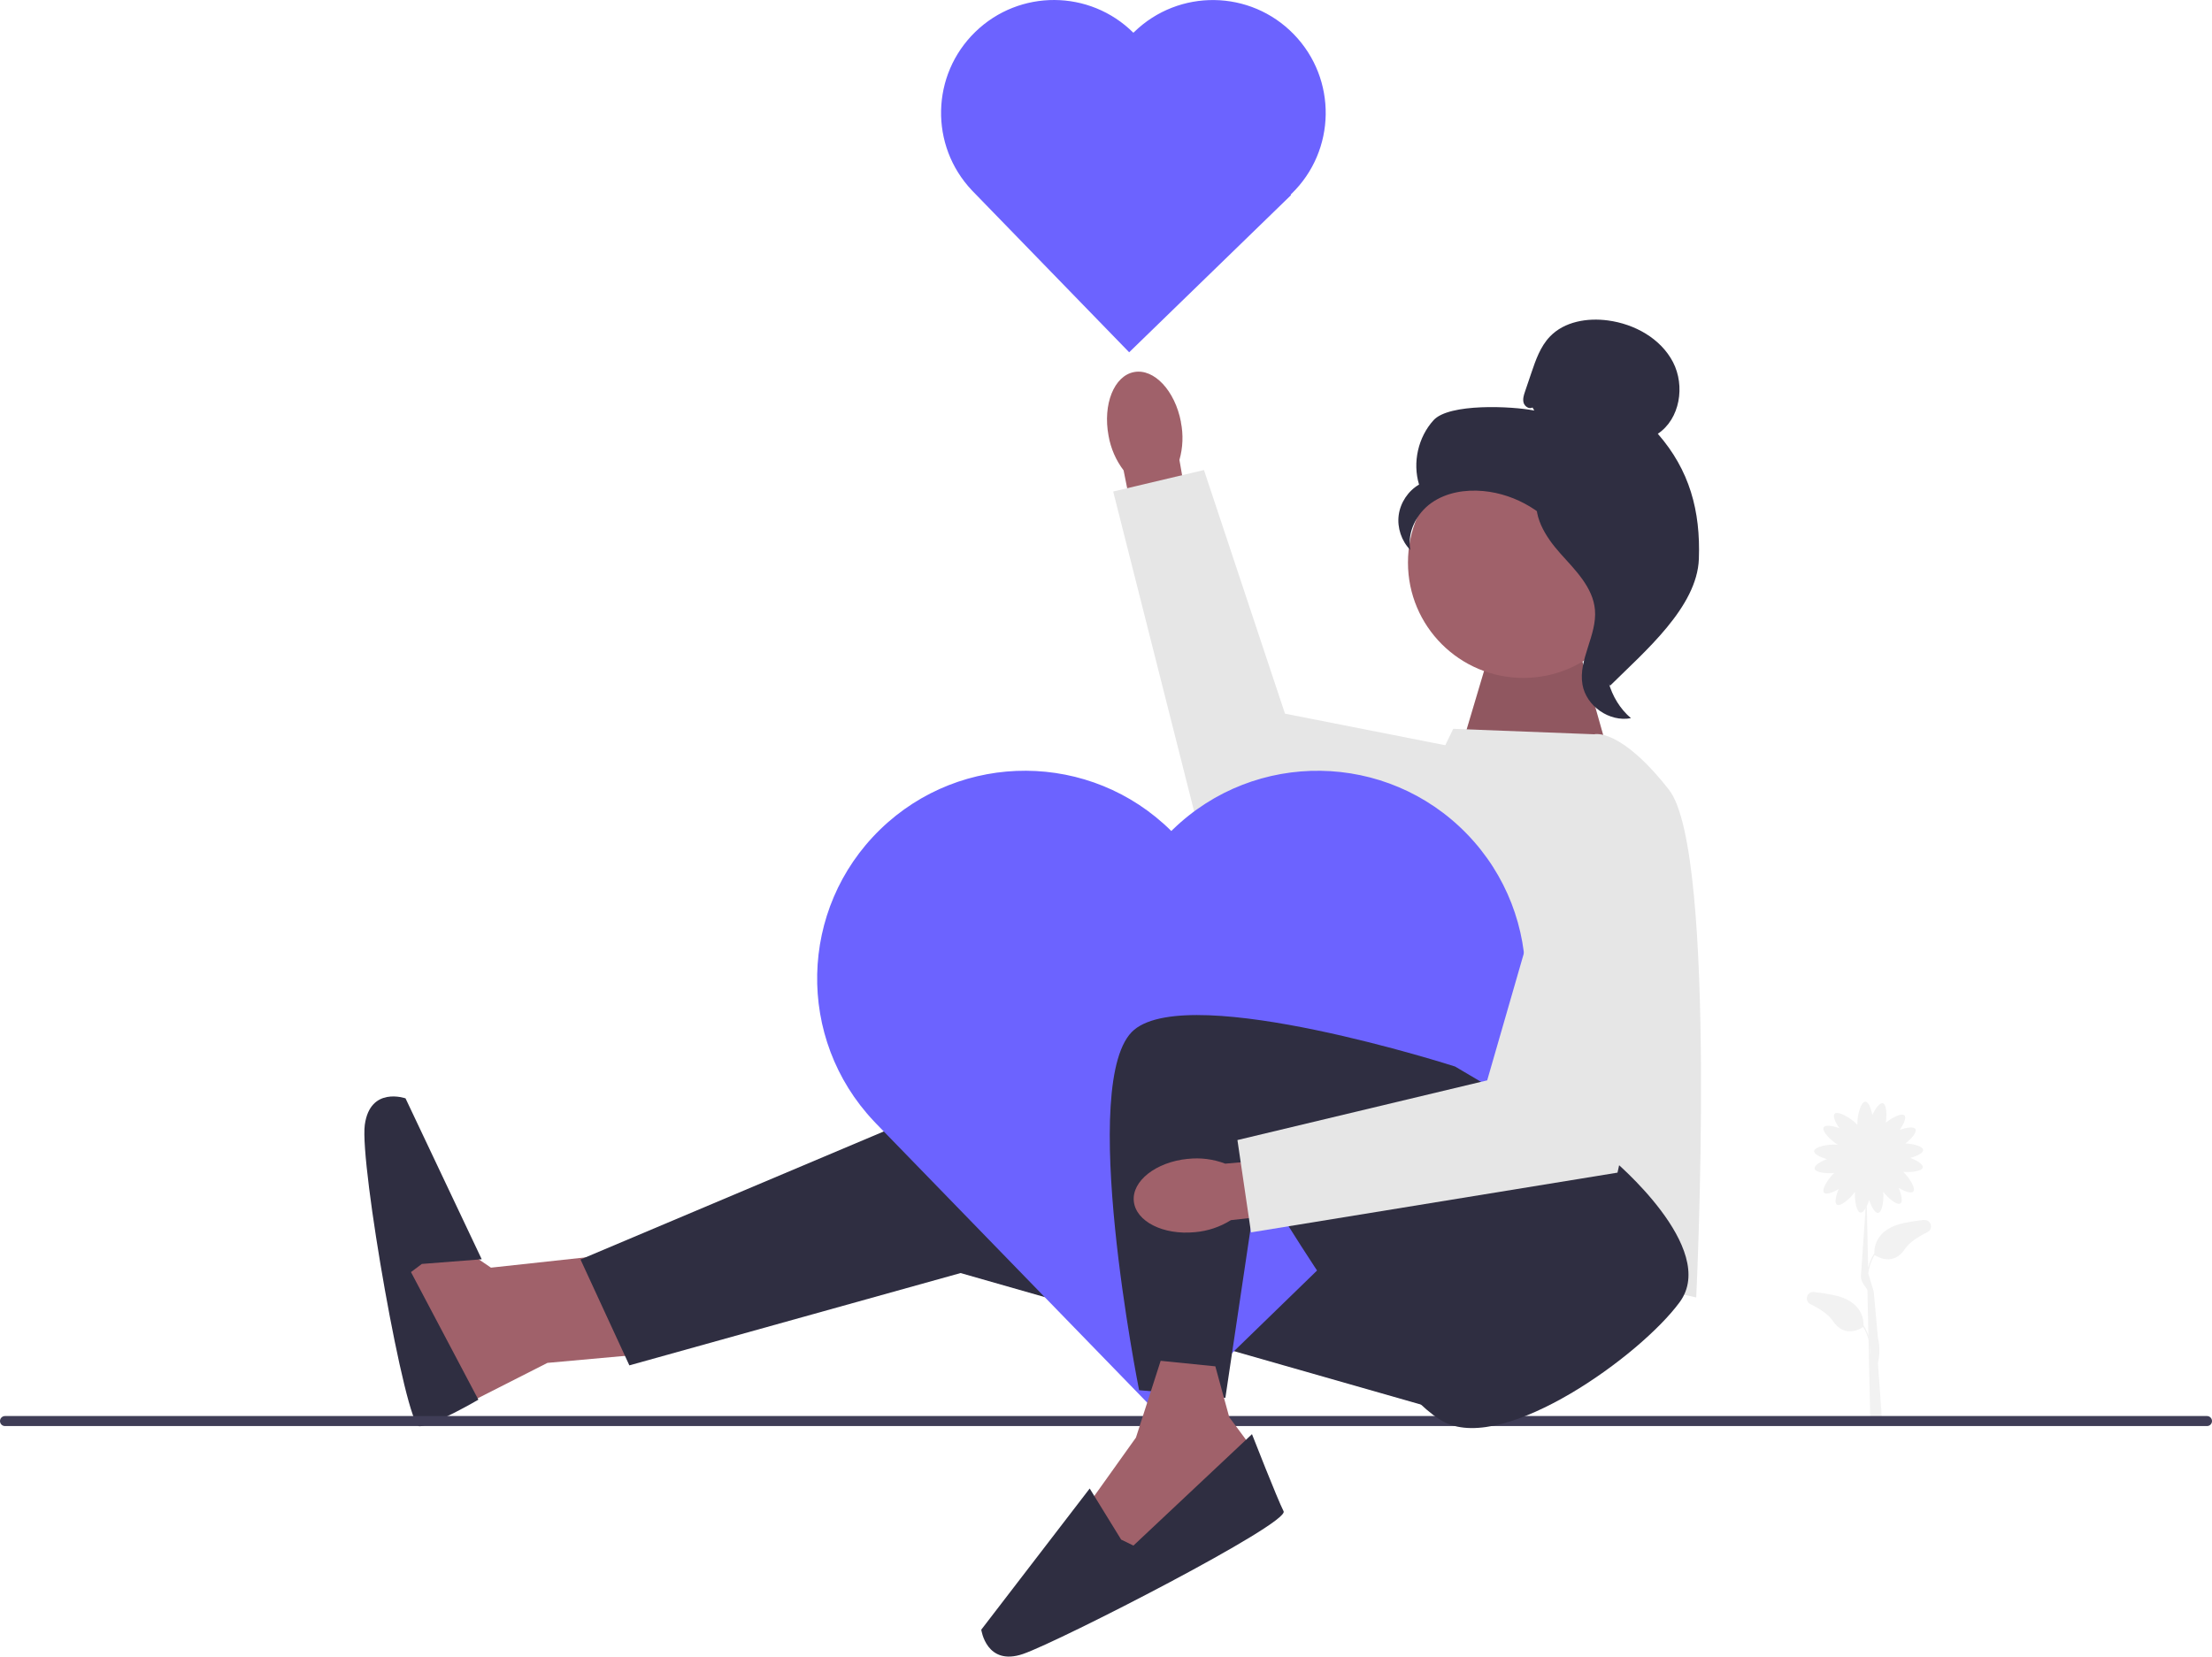
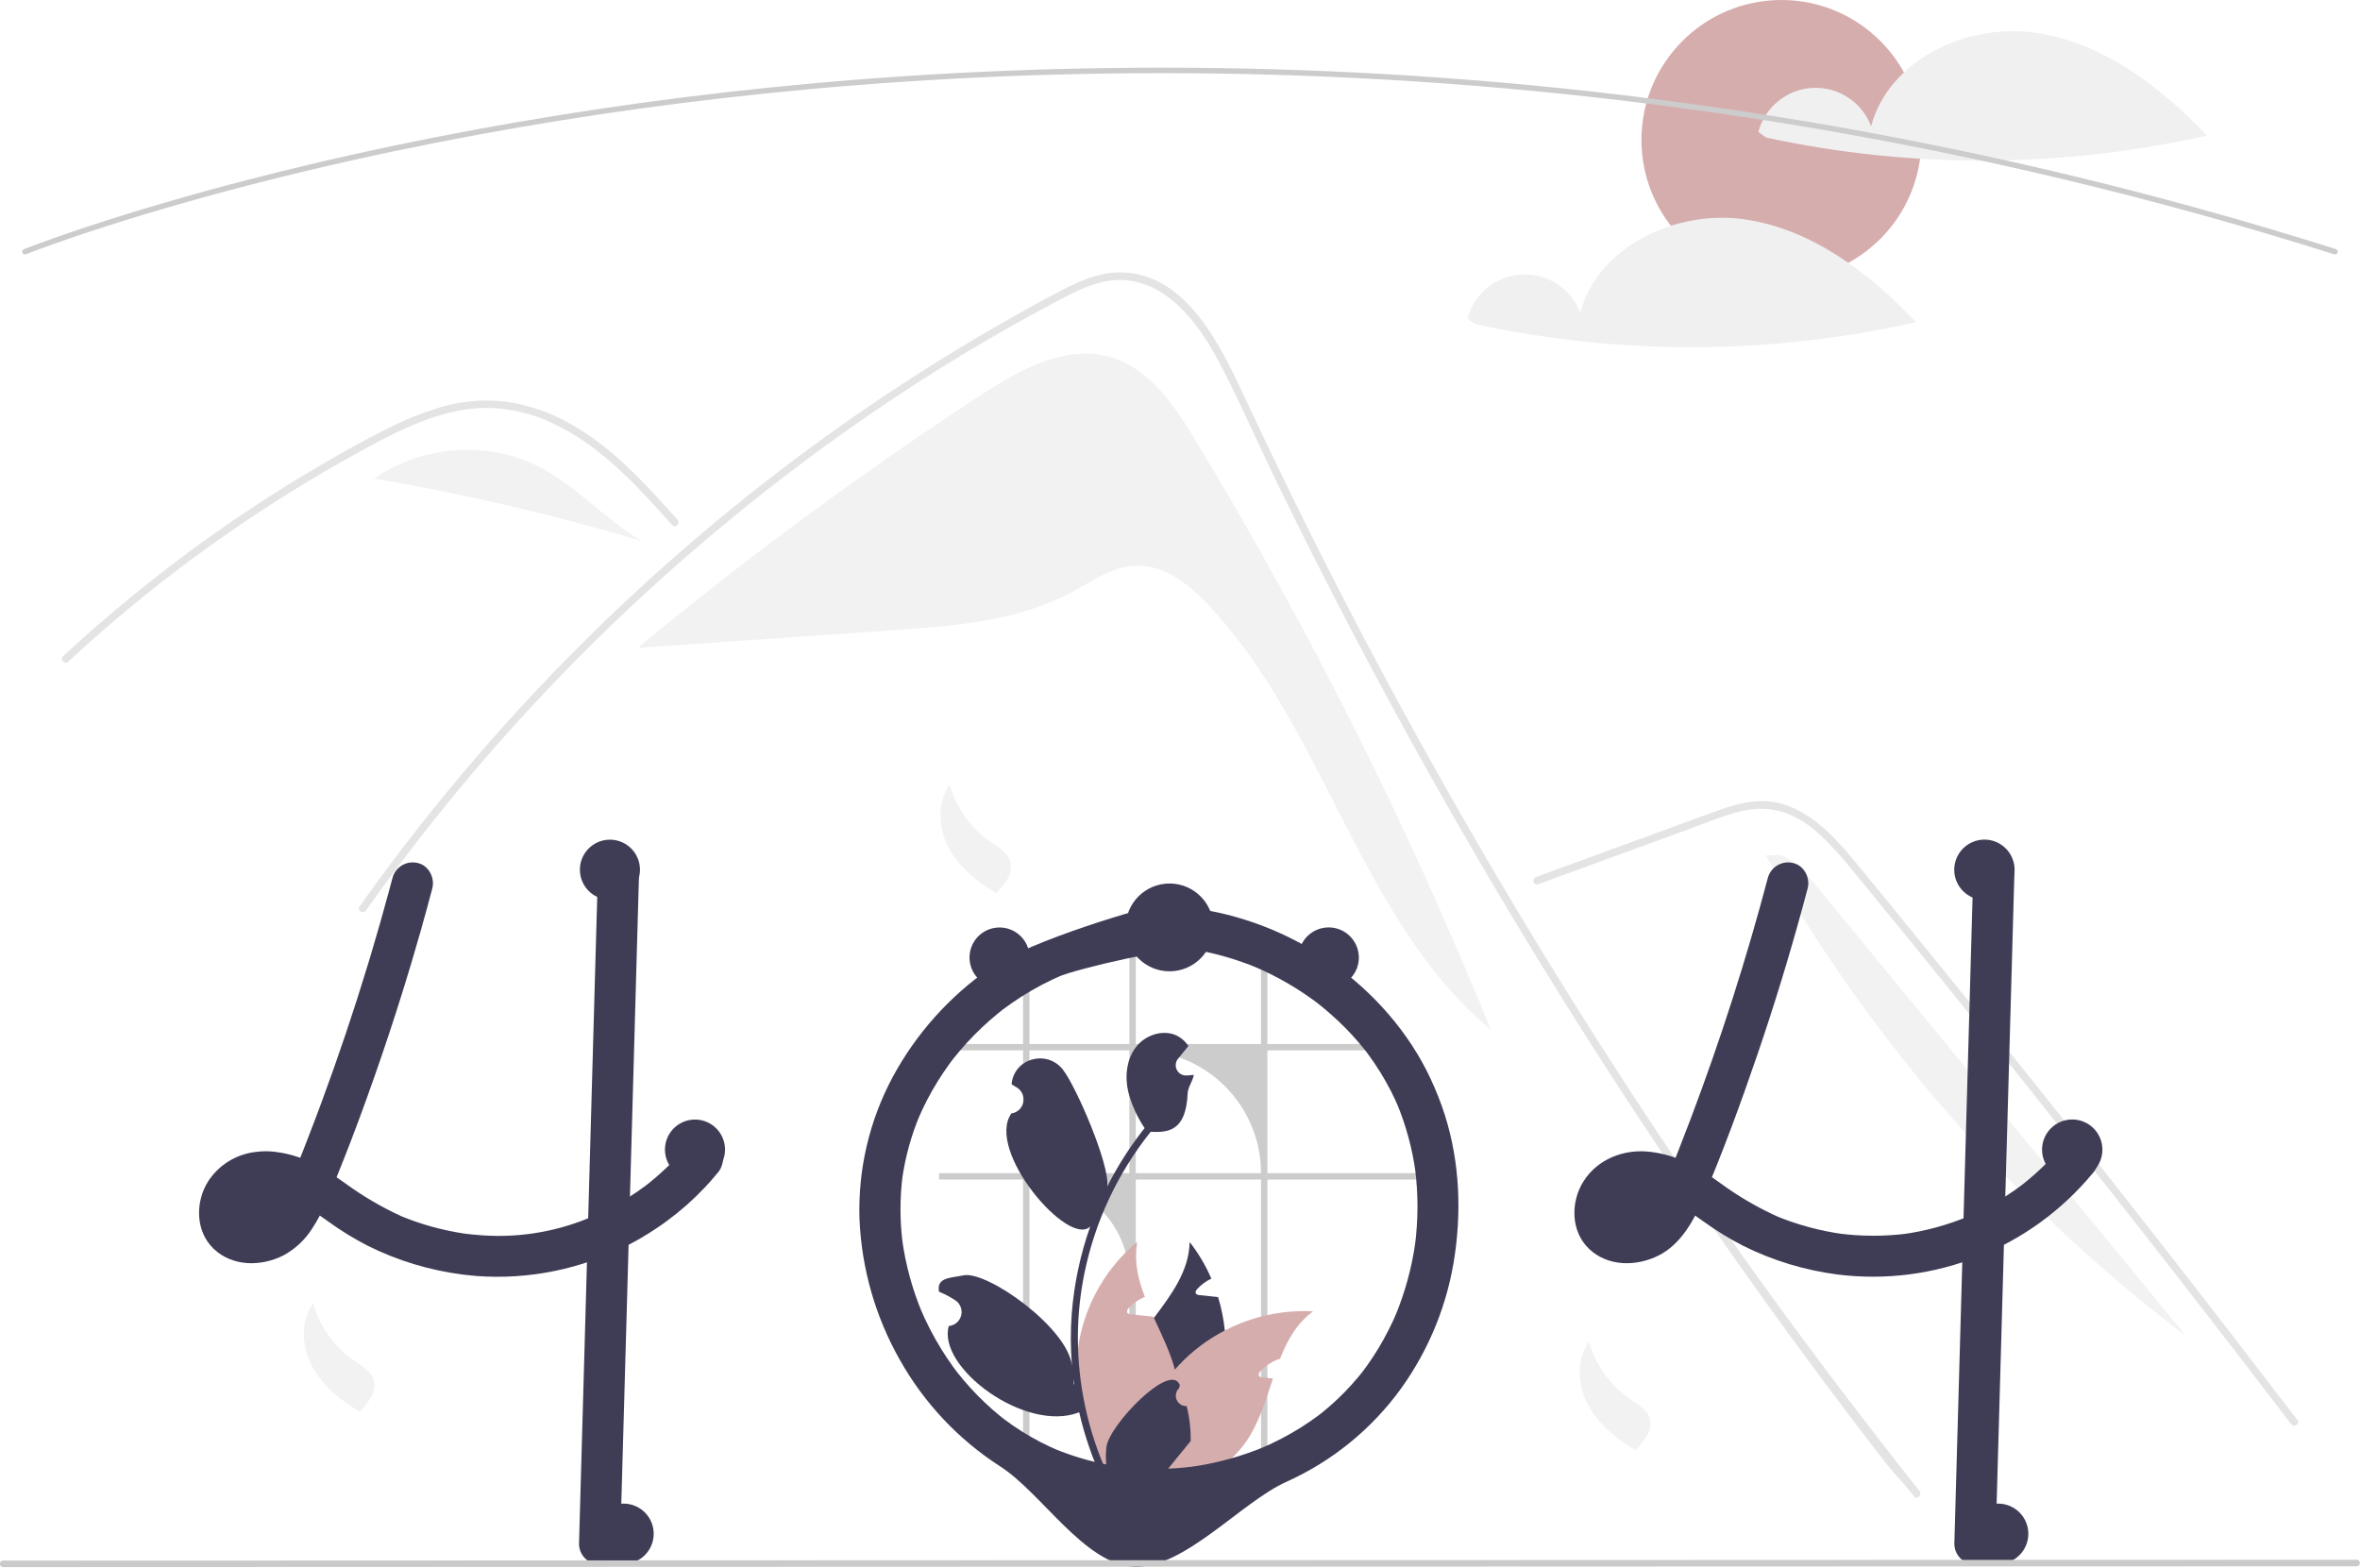
- <svg xmlns="http://www.w3.org/2000/svg" width="524.67" height="392.99" viewBox="0 0 524.67 392.99">
-   <polygon points="146.06 297.5 116.45 300.72 102.28 291.06 94.08 300.72 98.02 321.1 102.52 337.19 129.85 323.31 151.86 321.32 146.06 297.5" fill="#a0616a" />
-   <polygon points="296.09 263.37 224.62 262.08 137.69 298.78 149.28 323.9 227.84 302 349.53 336.77 332.79 254.36 296.09 263.37" fill="#2f2e41" />
-   <path d="m100.05,299.84l14.21-1.11-18.07-38.17s-8.37-2.96-9.66,6.25c-1.29,9.2,9.7,71.53,12.92,71.53s14.02-6.3,14.02-6.3l-15.99-30.27,2.58-1.93h-.01Z" fill="#2f2e41" />
-   <path d="m456.35,289.39c-1.43.15-2.99.38-4.65.72-7.04,1.43-7.18,6.21-7.12,7.3l-.05-.03c-.71,1.13-1.15,2.28-1.42,3.37l-.32-14.64c.21-.43.4-.93.56-1.43.53,1.62,1.39,3.15,2.13,3.05.97-.13,1.39-2.98,1.21-5,1.23,1.58,3.3,3.28,4.08,2.76.62-.42.25-2.14-.43-3.7,1.42.86,2.99,1.42,3.48.87.67-.74-.93-3.27-2.4-4.68,1.97.18,4.48-.13,4.64-1.03.14-.74-1.36-1.67-2.95-2.27,1.6-.42,3.1-1.16,3.05-1.89-.06-.87-2.28-1.45-4.2-1.53,1.45-1.13,2.78-2.7,2.37-3.41-.37-.65-2.11-.4-3.72.17.95-1.36,1.62-2.89,1.11-3.41-.63-.65-2.88.47-4.42,1.72.3-1.94.15-4.39-.72-4.61-.73-.19-1.76,1.24-2.47,2.79-.31-1.63-.95-3.17-1.68-3.17-1.04,0-1.88,3.14-1.88,5.18v.33c-.1-.12-.22-.25-.36-.38-1.47-1.42-4.3-3-5.03-2.26-.51.52.16,2.05,1.11,3.41-1.61-.57-3.35-.83-3.72-.17-.5.88,1.65,3.06,3.39,4.12-.1-.01-.22-.02-.33-.03-2.04-.14-5.23.49-5.3,1.53-.05.73,1.45,1.47,3.05,1.89-1.6.6-3.09,1.53-2.95,2.27.16.9,2.67,1.21,4.64,1.03-1.47,1.41-3.07,3.94-2.4,4.68.49.54,2.06-.02,3.48-.87-.68,1.56-1.05,3.28-.43,3.7.82.55,3.09-1.37,4.28-3.02-.12,2.02.36,4.8,1.32,4.91.4.05.83-.38,1.21-1.04l-1.09,15.74c-.25,1.83,1.37,3.03,1.52,3.78l.23,10.66c-.26-.76-.62-1.54-1.1-2.31l-.05.03c.06-1.1-.08-5.87-7.12-7.3-1.66-.34-3.22-.57-4.65-.72-1.69-.18-2.35,2.13-.82,2.88,2.21,1.08,4.29,2.44,5.37,4.05,2.77,4.12,6.59,1.74,7.14,1.37.61,1.01,1.01,2.03,1.26,3l.12,5.66c-.03.13-.05.21-.05.21l.06.02.3,13.7,2.8-.02-1-14c.17-.76.69-3.33,0-6l-1-11h0s.06.29,0,0l-1.3-4.32c.19-1.34.63-2.84,1.52-4.33.54.37,4.37,2.75,7.14-1.37,1.08-1.61,3.16-2.97,5.37-4.05,1.52-.75.87-3.06-.82-2.88h0v-.03h0Zm-12.76,32.41l-.05-2.4c.11.91.1,1.72.05,2.4Z" fill="#f2f2f2" />
-   <path d="m0,337.11c0,.66.53,1.19,1.19,1.19h522.29c.66,0,1.19-.53,1.19-1.19s-.53-1.19-1.19-1.19H1.19c-.66,0-1.19.53-1.19,1.19Z" fill="#3f3d56" />
-   <polygon points="346.55 177.51 353.64 153.69 374.24 153.04 382.61 182.66 346.55 177.51" fill="#a0616a" />
-   <polygon points="346.55 177.51 353.64 153.69 374.24 153.04 382.61 182.66 346.55 177.51" isolation="isolate" opacity=".1" />
-   <path d="m378.18,174.19l-33.48-1.29-10.38,21.35-16.02,94.55,84.03,18.99s5.15-105.6-6.44-120.41-17.71-13.2-17.71-13.2h0Z" fill="#e6e6e6" />
-   <g>
-     <path id="uuid-a02fce68-ada1-4ac8-a1b1-522da0f3fde1-124" d="m280.12,100.15c-1.4-7.45-6.37-12.78-11.12-11.89s-7.46,7.65-6.06,15.11c.52,2.99,1.74,5.8,3.57,8.22l6.31,31.51,12.45-2.53-5.52-31.46c.83-2.92.95-5.99.35-8.96h.02,0Z" fill="#a0616a" />
-     <polygon points="373.17 182.77 304.79 169.3 285.57 111.5 264.04 116.6 285.64 201.98 363.04 212.16 373.17 182.77" fill="#e6e6e6" />
-   </g>
-   <path d="m269.03,7.57h0c-.07.07-.13.13-.2.2-10.35-10.28-27.03-10.37-37.5-.2h0c-10.5,10.2-10.86,26.95-.8,37.59h0l.25.26h0l37.05,38.15,38.41-37.3-.11-.11c.06-.06.13-.12.2-.18h0c10.61-10.3,10.85-27.25.55-37.85h0c-10.3-10.61-27.25-10.85-37.85-.55h0Z" fill="#6c63ff" />
-   <path d="m278.19,196.77h0c-.12.12-.24.25-.36.37-19.07-18.92-49.78-19.09-69.06-.37h0c-19.34,18.79-20,49.64-1.47,69.23h0l.46.49h0l68.24,70.26,70.73-68.7-.2-.2c.12-.11.24-.22.36-.33h0c19.53-18.97,19.99-50.18,1.02-69.72h0c-18.97-19.53-50.18-19.99-69.72-1.02h.01-.01Z" fill="#6c63ff" />
-   <path d="m382.52,275.08s25.27,21.05,15.89,33.82c-9.37,12.77-41.25,35.63-55.65,28.54s-44.29-58.33-44.29-58.33l-7.82,52.49-20.46-1.81s-14.86-74.14-1.16-85.51c13.71-11.37,76.11,8.73,76.11,8.73l37.37,22.08h0Z" fill="#2f2e41" />
-   <polygon points="275.3 322.82 269.44 341.03 257.23 358.14 266.59 372.15 296.34 352.56 296.24 342.48 291.57 336.19 288.27 324.13 275.3 322.82" fill="#a0616a" />
-   <path d="m265.94,365.25l-7.47-12.14-25.72,33.49s1.19,8.8,9.97,5.74,63.21-30.96,61.74-33.83-7.5-18.29-7.5-18.29l-28.12,26.43-2.89-1.41h0Z" fill="#2f2e41" />
-   <g>
-     <path id="uuid-c1da114b-7d9a-4a78-848c-2b0a2dc838c7-125" d="m281.73,274.91c-7.55.75-13.28,5.25-12.8,10.05s6.98,8.09,14.53,7.34c3.02-.26,5.93-1.24,8.5-2.85l31.93-3.57-1.45-12.62-31.82,2.79c-2.83-1.08-5.88-1.47-8.89-1.13h0Z" fill="#a0616a" />
-     <polygon points="372.07 189.33 352.75 256.29 293.51 270.45 296.73 292.35 383.66 278.18 400.47 201.95 372.07 189.33" fill="#e6e6e6" />
-   </g>
-   <g>
-     <circle cx="361.32" cy="133.46" r="27.36" fill="#a0616a" />
-     <path d="m363.5,96.67c-.79.46-1.85-.24-2.11-1.12-.25-.88.04-1.82.34-2.68.49-1.46.98-2.92,1.48-4.37,1.05-3.1,2.16-6.31,4.43-8.67,3.42-3.56,8.86-4.47,13.76-3.81,6.29.84,12.49,4.25,15.42,9.88,2.92,5.63,1.68,13.49-3.6,17,7.53,8.63,10.15,18.25,9.74,29.69-.41,11.45-12.89,21.98-21.02,30.04-1.82-1.1-3.47-6.26-2.47-8.14,1-1.87-.43-4.05.8-5.77s2.27,1.02,1.02-.69c-.79-1.08,2.29-3.58,1.12-4.22-5.67-3.14-7.56-10.21-11.13-15.63-4.3-6.53-11.66-10.96-19.44-11.69-4.29-.4-8.82.33-12.33,2.82-3.52,2.49-5.79,6.94-4.98,11.17-2.11-2.14-3.16-5.29-2.77-8.27.4-2.98,2.23-5.74,4.83-7.26-1.58-5.22-.23-11.23,3.44-15.27s18.54-3.35,23.89-2.29l-.41-.71h0Z" fill="#2f2e41" />
-     <path d="m364.34,116.64c7.09.77,12.21,6.91,16.53,12.58,2.49,3.27,5.1,6.88,5.04,10.99-.06,4.15-2.84,7.72-4.17,11.66-2.17,6.44-.06,14.09,5.11,18.5-5.1.97-10.62-2.86-11.5-7.98-1.03-5.96,3.49-11.71,2.96-17.74-.47-5.31-4.65-9.39-8.21-13.36s-6.89-9.23-5.26-14.3l-.5-.34h0Z" fill="#2f2e41" />
-   </g>
+ <svg xmlns="http://www.w3.org/2000/svg" data-name="Layer 1" width="860.131" height="571.148" viewBox="0 0 860.131 571.148">
+   <path d="M605.67,324.953c-7.669-12.684-16.757-26.228-30.99-30.37-16.482-4.796-33.413,4.732-47.775,14.135a1392.157,1392.157,0,0,0-123.893,91.283l.043.492q46.226-3.188,92.451-6.376c22.265-1.535,45.296-3.283,64.972-13.816,7.467-3.997,14.745-9.336,23.206-9.708,10.512-.462,19.677,6.879,26.88,14.549,42.607,45.371,54.937,114.754,102.738,154.616A1516.995,1516.995,0,0,0,605.67,324.953Z" transform="translate(-169.9343 -164.426)" fill="#f2f2f2" />
+   <path d="M867.571,709.781c-4.712-5.95-6.637-7.343-11.285-13.348q-56.764-73.416-106.708-151.792-33.924-53.23-64.483-108.504-14.549-26.278-28.3-52.969-10.67-20.695-20.865-41.638c-1.944-3.988-3.832-7.994-5.711-12.009-4.428-9.442-8.773-18.93-13.439-28.244-5.317-10.616-11.789-21.745-21.553-28.877a29.405,29.405,0,0,0-15.319-5.895c-7.948-.513-15.282,2.769-22.176,6.353-50.439,26.301-97.659,59.276-140.37,96.798A730.778,730.778,0,0,0,303.322,496.247c-1.008,1.439-3.392.064-2.374-1.384q6.009-8.498,12.257-16.813A734.817,734.817,0,0,1,500.805,303.064q18.248-11.826,37.183-22.542c6.362-3.603,12.752-7.16,19.251-10.497,6.371-3.273,13.137-6.215,20.416-6.325,24.77-.385,37.595,27.667,46.405,46.542q4.153,8.911,8.406,17.766,16.075,33.621,33.387,66.628,10.685,20.379,21.837,40.52,34.707,62.718,73.779,122.897c34.506,53.143,68.737,100.089,108.046,149.785C870.596,709.213,868.662,711.175,867.571,709.781Z" transform="translate(-169.9343 -164.426)" fill="#e4e4e4" />
+   <path d="M414.916,355.804c-1.439-1.604-2.869-3.209-4.318-4.813-11.422-12.633-23.679-25.118-39.364-32.361a57.11,57.11,0,0,0-23.927-5.546c-8.562.028-16.932,2.273-24.843,5.418-3.74,1.494-7.398,3.19-11.001,4.996-4.116,2.072-8.159,4.281-12.183,6.509q-11.331,6.27-22.368,13.091-21.961,13.572-42.546,29.216-10.671,8.113-20.902,16.758-9.516,8.031-18.646,16.492c-1.302,1.201-3.245-.743-1.944-1.943,1.604-1.494,3.227-2.979,4.85-4.446q6.875-6.215,13.971-12.193,12.939-10.918,26.549-20.993,21.163-15.676,43.783-29.225,11.304-6.765,22.918-12.963c2.338-1.247,4.703-2.466,7.096-3.621a113.116,113.116,0,0,1,16.868-6.866,60.006,60.006,0,0,1,25.476-2.503,66.327,66.327,0,0,1,23.505,8.131c15.401,8.608,27.346,21.919,38.97,34.909C418.033,355.171,416.099,357.124,414.916,355.804Z" transform="translate(-169.9343 -164.426)" fill="#e4e4e4" />
+   <path d="M730.477,486.711l36.905-13.498,18.323-6.702c5.968-2.183,11.921-4.667,18.09-6.23a28.539,28.539,0,0,1,16.374.209,37.738,37.738,0,0,1,12.771,7.917,103.64,103.64,0,0,1,10.475,11.186c3.989,4.794,7.92,9.639,11.868,14.467q24.441,29.891,48.563,60.041,24.121,30.15,47.92,60.556,23.857,30.48,47.385,61.216,2.882,3.765,5.76,7.534c1.06,1.388,3.449.02,2.375-1.388Q983.582,650.974,959.549,620.184q-24.092-30.864-48.516-61.466-24.424-30.601-49.179-60.937-6.167-7.558-12.354-15.099c-3.48-4.241-6.92-8.527-10.736-12.474-7.005-7.245-15.758-13.648-26.234-13.822-6.16-.102-12.121,1.852-17.844,3.923-6.17,2.232-12.325,4.506-18.486,6.759l-37.163,13.592-9.291,3.398c-1.649.603-.937,3.262.731,2.652Z" transform="translate(-169.9343 -164.426)" fill="#e4e4e4" />
+   <path d="M366.377,334.526c-18.754-9.639-42.771-7.751-60.005,4.291a855.847,855.847,0,0,1,97.371,22.726C390.46,353.759,380.07,341.563,366.377,334.526Z" transform="translate(-169.9343 -164.426)" fill="#f2f2f2" />
+   <path d="M306.188,338.784l-3.61,2.935c1.221-1.027,2.491-1.99,3.795-2.901C306.311,338.807,306.249,338.795,306.188,338.784Z" transform="translate(-169.9343 -164.426)" fill="#f2f2f2" />
+   <path d="M831.549,486.846c-3.633-4.422-7.56-9.052-12.994-10.848l-5.073.2A575.436,575.436,0,0,0,966.749,651.418Q899.149,569.132,831.549,486.846Z" transform="translate(-169.9343 -164.426)" fill="#f2f2f2" />
+   <path d="M516.084,450.367A37.481,37.481,0,0,0,531.015,471.325c2.82,1.92,6.157,3.762,7.122,7.035a8.379,8.379,0,0,1-.874,6.15,24.884,24.884,0,0,1-3.861,5.041l-.137.512c-6.998-4.147-13.656-9.393-17.522-16.551s-4.406-16.539.341-23.145" transform="translate(-169.9343 -164.426)" fill="#f2f2f2" />
+   <path d="M749.084,653.367A37.481,37.481,0,0,0,764.015,674.325c2.82,1.92,6.157,3.762,7.122,7.035a8.379,8.379,0,0,1-.874,6.15,24.884,24.884,0,0,1-3.861,5.041l-.137.512c-6.998-4.147-13.656-9.393-17.522-16.551s-4.406-16.539.341-23.145" transform="translate(-169.9343 -164.426)" fill="#f2f2f2" />
+   <path d="M284.084,639.367A37.481,37.481,0,0,0,299.015,660.325c2.82,1.92,6.157,3.762,7.122,7.035a8.379,8.379,0,0,1-.874,6.15,24.884,24.884,0,0,1-3.861,5.041l-.137.512c-6.998-4.147-13.656-9.393-17.522-16.551s-4.406-16.539.341-23.145" transform="translate(-169.9343 -164.426)" fill="#f2f2f2" />
+   <circle cx="649.249" cy="51" r="51" fill="#d6adad" />
+   <path d="M911.219,176.296c-24.717-3.341-52.935,10.019-59.341,34.124a21.597,21.597,0,0,0-41.094,2.109l2.83,2.027a372.275,372.275,0,0,0,160.659-.726C957.079,195.76,935.935,179.637,911.219,176.296Z" transform="translate(-169.9343 -164.426)" fill="#f0f0f0" />
+   <path d="M805.219,244.296c-24.717-3.341-52.935,10.019-59.341,34.124a21.597,21.597,0,0,0-41.094,2.109l2.83,2.027a372.275,372.275,0,0,0,160.659-.726C851.079,263.76,829.935,247.637,805.219,244.296Z" transform="translate(-169.9343 -164.426)" fill="#f0f0f0" />
+   <path d="M1020.946,257.154a.982.982,0,0,1-.302-.047C756.237,173.489,523.199,184.424,374.264,208.321c-20.269,3.251-40.591,7.006-60.404,11.161-5.058,1.06-10.306,2.195-15.597,3.378-6.319,1.407-12.554,2.856-18.532,4.306q-3.873.917-7.595,1.849c-3.758.928-7.572,1.895-11.66,2.957-4.568,1.178-9.209,2.413-13.797,3.672a.442.442,0,0,1-.051.015l0.0.001c-5.183,1.415-10.338,2.871-15.323,4.325-2.698.779-5.304,1.548-7.799,2.307-.279.077-.526.151-.776.228l-.536.163c-.311.095-.617.188-.924.275l-.02.006 0.0.001-.812.252c-.968.293-1.912.579-2.841.864-24.545,7.566-38.038,12.949-38.171,13.002a1,1,0,1,1-.744-1.856c.134-.053,13.693-5.463,38.328-13.058.932-.286,1.879-.572,2.85-.866l.754-.234c.026-.01.052-.018.078-.025.305-.087.61-.18.919-.273l.537-.163c.268-.081.531-.161.801-.235,2.479-.754,5.093-1.524,7.798-2.307,4.987-1.455,10.147-2.911,15.334-4.328.016-.006.033-.01.049-.015v-.001c4.604-1.263,9.263-2.503,13.845-3.685,4.094-1.063,7.915-2.032,11.68-2.962q3.738-.93,7.609-1.853c5.985-1.451,12.233-2.902,18.563-4.312,5.299-1.184,10.556-2.322,15.622-3.383,19.843-4.162,40.198-7.923,60.497-11.179C523.096,182.415,756.467,171.463,1021.246,255.201a1.0 1,0,0,1-.301,1.953Z" transform="translate(-169.9343 -164.426)" fill="#ccc" />
+   <path d="M432.923,584.266a6.729,6.729,0,0,0-1.7-2.67,6.43,6.43,0,0,0-.92-.71c-2.61-1.74-6.51-2.13-8.99,0a5.81,5.81,0,0,0-.69.71q-1.11,1.365-2.28,2.67c-1.28,1.46-2.59,2.87-3.96,4.24-.39.38-.78.77-1.18,1.15-.23.23-.46.45-.69.67-.88.84-1.78,1.65-2.69,2.45-.48.43-.96.85-1.45,1.26-.73.61-1.46,1.22-2.2,1.81-.07.05-.14.1-.21.16-.02.01-.03.03-.05.04-.01,0-.02,0-.03.02a.179.179,0,0,0-.07.05c-.22.15-.37.25-.48.34.04-.02.08-.05.12-.07-.18.14-.37.28-.55.42-1.75,1.29-3.54,2.53-5.37,3.69a99.21,99.21,0,0,1-14.22,7.55c-.33.13-.67.27-1.01.4a85.97,85.97,0,0,1-40.85,6.02q-2.13-.165-4.26-.45c-1.64-.24-3.27-.53-4.89-.86a97.932,97.932,0,0,1-18.02-5.44,118.652,118.652,0,0,1-20.66-12.12c-1-.71-2.01-1.42-3.02-2.11,1.15-2.82,2.28-5.64,3.38-8.48.55-1.37,1.08-2.74,1.6-4.12,4.09-10.63,7.93-21.36,11.61-32.13q5.58-16.365,10.53-32.92.51-1.68.99-3.36,2.595-8.745,4.98-17.53c.15-.57.31-1.13.45-1.7q.69-2.52,1.35-5.04c1-3.79-1.26-8.32-5.24-9.23a7.634,7.634,0,0,0-9.22,5.24c-.43,1.62-.86,3.23-1.3,4.85q-3.165,11.745-6.66,23.41-.51,1.68-1.02,3.36-7.71,25.41-16.93,50.31-1.11,3.015-2.25,6.01c-.37.98-.74,1.96-1.12,2.94-.73,1.93-1.48,3.86-2.23,5.79-.43,1.13-.87,2.26-1.31,3.38-.29.71-.57,1.42-.85,2.12a41.809,41.809,0,0,0-8.81-2.12l-.48-.06a27.397,27.397,0,0,0-7.01.06,23.914,23.914,0,0,0-17.24,10.66c-4.77,7.51-4.71,18.25,1.98,24.63,6.89,6.57,17.32,6.52,25.43,2.41a28.351,28.351,0,0,0,10.52-9.86,50.569,50.569,0,0,0,2.74-4.65c.21.14.42.28.63.43.8.56,1.6,1.13,2.39,1.69a111.738,111.738,0,0,0,14.51,8.91,108.359,108.359,0,0,0,34.62,10.47c.27.03.53.07.8.1,1.33.17,2.67.3,4.01.41a103.782,103.782,0,0,0,55.58-11.36q2.175-1.125,4.31-2.36,3.315-1.92,6.48-4.08c1.15-.78,2.27-1.57,3.38-2.4a101.042,101.042,0,0,0,13.51-11.95q2.355-2.475,4.51-5.11a8.061,8.061,0,0,0,2.2-5.3A7.564,7.564,0,0,0,432.923,584.266Zm-165.59,23.82c.21-.15.42-.31.62-.47C267.893,607.766,267.603,607.936,267.333,608.086Zm3.21-3.23c-.23.26-.44.52-.67.78a23.366,23.366,0,0,1-2.25,2.2c-.11.1-.23.2-.35.29a.01.01,0,0,0-.01.01,3.804,3.804,0,0,0-.42.22q-.645.39-1.32.72a17.005,17.005,0,0,1-2.71.75,16.799,16.799,0,0,1-2.13.02h-.02a14.823,14.823,0,0,1-1.45-.4c-.24-.12-.47-.26-.7-.4-.09-.08-.17-.16-.22-.21a2.44,2.44,0,0,1-.27-.29.01.01,0,0,0-.01-.01c-.11-.2-.23-.4-.34-.6a.031.031,0,0,1-.01-.02c-.08-.25-.15-.51-.21-.77a12.511,12.511,0,0,1,.01-1.37,13.467,13.467,0,0,1,.54-1.88,11.068,11.068,0,0,1,.69-1.26c.02-.04.12-.2.23-.38.01-.01.01-.01.01-.02.15-.17.3-.35.46-.51.27-.3.56-.56.85-.83a18.022,18.022,0,0,1,1.75-1.01,19.481,19.481,0,0,1,2.93-.79,24.989,24.989,0,0,1,4.41.04,30.301,30.301,0,0,1,4.1,1.01,36.945,36.945,0,0,1-2.77,4.54C270.623,604.746,270.583,604.806,270.543,604.856Zm-11.12-3.29a2.18,2.18,0,0,1-.31.39A1.409,1.409,0,0,1,259.423,601.566Z" transform="translate(-169.9343 -164.426)" fill="#3f3d56" />
+   <path d="M402.863,482.136q-.135,4.71-.27,9.42-.285,10.455-.59,20.92-.315,11.775-.66,23.54-.165,6.075-.34,12.15-.465,16.365-.92,32.72c-.03,1.13-.07,2.25-.1,3.38q-.225,8.115-.45,16.23-.255,8.805-.5,17.61-.18,6.6-.37,13.21-1.35,47.895-2.7,95.79a7.648,7.648,0,0,1-7.5,7.5,7.561,7.561,0,0,1-7.5-7.5q.75-26.94,1.52-53.88.675-24.36,1.37-48.72.225-8.025.45-16.06.345-12.09.68-24.18c.03-1.13.07-2.25.1-3.38.02-.99.05-1.97.08-2.96q.66-23.475,1.32-46.96.27-9.24.52-18.49.3-10.545.6-21.08c.09-3.09.17-6.17.26-9.26a7.648,7.648,0,0,1,7.5-7.5A7.561,7.561,0,0,1,402.863,482.136Z" transform="translate(-169.9343 -164.426)" fill="#3f3d56" />
+   <path d="M814.291,484.217a893.238,893.238,0,0,1-28.161,87.941c-3.007,7.946-6.083,15.877-9.371,23.712l.756-1.792a54.583,54.583,0,0,1-5.59,10.612q-.229.321-.467.636,1.166-1.49.443-.589c-.254.301-.505.602-.768.895a23.664,23.664,0,0,1-2.249,2.203q-.301.258-.612.504l.938-.729c-.109.257-.873.597-1.111.743a18.254,18.254,0,0,1-2.405,1.219l1.792-.756a19.086,19.086,0,0,1-4.231,1.161l1.994-.268a17.021,17.021,0,0,1-4.298.046l1.994.268a14.002,14.002,0,0,1-3.405-.917l1.792.756a12.012,12.012,0,0,1-1.679-.896c-.271-.177-1.105-.809-.015.025,1.133.866.146.074-.088-.156-.194-.192-.37-.4-.56-.595-.882-.905.996,1.557.397.499a18.182,18.182,0,0,1-.878-1.637l.756,1.792a11.925,11.925,0,0,1-.728-2.651l.268,1.994a13.651,13.651,0,0,1-.003-3.405l-.268,1.994a15.964,15.964,0,0,1,.995-3.68l-.756,1.792a16.729,16.729,0,0,1,1.178-2.298,6.729,6.729,0,0,1,.729-1.071c.049.016-1.269,1.513-.569.757.183-.198.354-.406.539-.602.296-.314.614-.601.926-.898,1.045-.994-1.462.966-.257.179a19.049,19.049,0,0,1,2.749-1.499l-1.792.756a20.311,20.311,0,0,1,4.995-1.34l-1.994.268a25.628,25.628,0,0,1,6.461.076l-1.994-.268a33.211,33.211,0,0,1,7.892,2.22l-1.792-.756c5.39,2.314,10.163,5.749,14.928,9.118a111.95,111.95,0,0,0,14.506,8.906,108.388,108.388,0,0,0,34.622,10.474,103.933,103.933,0,0,0,92.586-36.752,8.078,8.078,0,0,0,2.197-5.303,7.632,7.632,0,0,0-2.197-5.303c-2.752-2.526-7.949-3.239-10.607,0a95.636,95.636,0,0,1-8.107,8.727q-2.017,1.914-4.142,3.71-1.214,1.026-2.461,2.011c-.393.311-1.619,1.138.263-.197-.431.306-.845.64-1.271.955a99.269,99.269,0,0,1-20.332,11.565l1.792-.756a96.836,96.836,0,0,1-24.171,6.622l1.994-.268a97.643,97.643,0,0,1-25.754-.038l1.994.268a99.8,99.8,0,0,1-24.857-6.77l1.792.756a116.025,116.025,0,0,1-21.736-12.591,86.877,86.877,0,0,0-11.113-6.994,42.824,42.824,0,0,0-14.438-4.389c-9.439-1.111-19.057,2.566-24.246,10.72-4.776,7.505-4.714,18.244,1.974,24.625,6.888,6.572,17.318,6.517,25.436,2.406,7.817-3.959,12.513-12.185,15.815-19.942,7.431-17.455,14.01-35.314,20.14-53.263q9.097-26.637,16.499-53.813.917-3.366,1.807-6.739c1.001-3.789-1.261-8.32-5.238-9.226a7.633,7.633,0,0,0-9.226,5.238Z" transform="translate(-169.9343 -164.426)" fill="#3f3d56" />
+   <path d="M889.124,482.136l-2.7,95.793-2.685,95.294-1.518,53.884a7.565,7.565,0,0,0,7.5,7.5,7.649,7.649,0,0,0,7.5-7.5l2.7-95.793,2.685-95.294,1.518-53.884a7.565,7.565,0,0,0-7.5-7.5,7.649,7.649,0,0,0-7.5,7.5Z" transform="translate(-169.9343 -164.426)" fill="#3f3d56" />
+   <path d="M629.526,700.361h2.329V594.319h54.329v-2.323H631.855V547.252H673.81q-.923-1.173-1.899-2.317H631.855V515.382c-.77-.328-1.547-.645-2.329-.944V544.935h-45.652V507.07c-.782.036-1.553.09-2.329.155v37.71h-36.42V516.684c-.782.346-1.553.711-2.317,1.093V544.935h-30.616v2.317h30.616v44.744h-30.616v2.323h30.616V700.361h2.317V594.319a36.413,36.413,0,0,1,36.42,36.42v69.622h2.329V594.319h45.652Zm-84.401-108.365V547.252h36.42v44.744Zm38.749,0V547.252h.914a44.741,44.741,0,0,1,44.738,44.744Z" transform="translate(-169.9343 -164.426)" opacity="0.2" />
+   <path d="M615.303,668.566a63.059,63.059,0,0,1-20.05,33.7c-.74.64-1.48,1.26-2.25,1.87q-2.805.255-5.57.52c-1.53.14-3.04.29-4.54.43l-.27.03-.19-1.64-.76-6.64a37.623,37.623,0,0,1-3.3-32.44c2.64-7.12,7.42-13.41,12.12-19.65,6.49-8.62,12.8-17.14,13.03-27.65a60.544,60.544,0,0,1,7.9,13.33,16.432,16.432,0,0,0-5.12,3.77c-.41.45-.82,1.08-.54,1.62.24.46.84.57,1.36.63,1.25.13,2.51.26,3.76.39,1,.11,2,.21,3,.32a63.99,63.99,0,0,1,2.45,12.18A61.189,61.189,0,0,1,615.303,668.566Z" transform="translate(-169.9343 -164.426)" fill="#3f3d56" />
+   <path d="M648.503,642.356c-5.9,4.29-9.35,10.46-12.03,17.26a16.628,16.628,0,0,0-7.17,4.58c-.41.45-.82,1.08-.54,1.62.24.46.84.57,1.36.63,1.25.13,2.51.26,3.76.39-2.68,8.04-5.14,16.36-9.88,23.15a36.989,36.989,0,0,1-12.03,10.91,38.492,38.492,0,0,1-4.02,1.99q-7.62.585-14.95,1.25-2.805.255-5.57.52c-1.53.14-3.04.29-4.54.43q-.015-.825,0-1.65a63.304,63.304,0,0,1,15.25-39.86c.45-.52.91-1.03,1.38-1.54a61.792,61.792,0,0,1,16.81-12.7A62.654,62.654,0,0,1,648.503,642.356Z" transform="translate(-169.9343 -164.426)" fill="#d6adad" />
+   <path d="M589.163,699.526l-1.15,3.4-.58,1.73c-1.53.14-3.04.29-4.54.43l-.27.03c-1.66.17-3.31.34-4.96.51-.43-.5-.86-1.01-1.28-1.53a62.03,62.03,0,0,1,8.07-87.11c-1.32,6.91.22,13.53,2.75,20.1-.27.11-.53.22-.78.34a16.432,16.432,0,0,0-5.12,3.77c-.41.45-.82,1.08-.54,1.62.24.46.84.57,1.36.63,1.25.13,2.51.26,3.76.39,1,.11,2,.21,3,.32q.705.075,1.41.15c.07.15.13.29.2.44,2.85,6.18,5.92,12.39,7.65,18.83a43.666,43.666,0,0,1,1.02,4.91A37.604,37.604,0,0,1,589.163,699.526Z" transform="translate(-169.9343 -164.426)" fill="#d6adad" />
+   <path d="M689.821,554.487c-8.609-16.792-21.946-30.921-37.632-41.304a114.237,114.237,0,0,0-52.563-18.38q-3.69-.335-7.399-.393c-2.921-.044-46.866,12.632-61.587,22.982a114.295,114.295,0,0,0-35.333,39.527,102.5,102.5,0,0,0-12.126,51.633,113.564,113.564,0,0,0,14.703,51.476,110.475,110.475,0,0,0,36.444,38.746C549.667,708.561,565.074,734.51,583.183,735.426c18.246.923,39.054-23.555,55.695-30.987a104.425,104.425,0,0,0,41.726-34.005,110.25,110.25,0,0,0,19.599-48.948c2.574-18.083,1.374-36.733-4.801-54.016a111.86,111.86,0,0,0-5.58-12.983c-1.78-3.505-6.996-4.796-10.261-2.691a7.68,7.68,0,0,0-2.691,10.261q1.568,3.088,2.915,6.278l-.756-1.792a101.151,101.151,0,0,1,6.876,25.538l-.268-1.994a109.229,109.229,0,0,1-.066,28.683l.268-1.994a109.734,109.734,0,0,1-7.555,27.674l.756-1.792a104.212,104.212,0,0,1-6.672,13.098q-1.923,3.186-4.081,6.222c-.632.888-1.283,1.761-1.939,2.631-.856,1.136,1.167-1.483.282-.369-.151.19-.3.38-.452.569q-.681.852-1.382,1.688a93.613,93.613,0,0,1-10.176,10.384q-1.366,1.192-2.778,2.331c-.469.378-.932.773-1.421,1.125.019-.013,1.58-1.199.656-.511-.29.216-.579.436-.87.652q-2.91,2.156-5.974,4.092a103.485,103.485,0,0,1-14.756,7.713l1.792-.756a109.215,109.215,0,0,1-27.597,7.552l1.994-.268a108.154,108.154,0,0,1-28.589.051l1.994.268a99.835,99.835,0,0,1-25.095-6.784l1.792.756a93.643,93.643,0,0,1-13.416-6.991q-3.174-2-6.184-4.247c-.286-.214-.57-.43-.855-.645-.915-.691.658.51.67.518a19.169,19.169,0,0,1-1.535-1.225q-1.454-1.184-2.861-2.422a101.989,101.989,0,0,1-10.493-10.709q-1.213-1.434-2.374-2.911c-.335-.426-.947-1.29.404.529-.178-.239-.362-.474-.542-.712q-.647-.858-1.276-1.728-2.203-3.048-4.188-6.246a109.29,109.29,0,0,1-7.805-15.108l.756,1.792a106.588,106.588,0,0,1-7.34-26.837l.268,1.994a97.866,97.866,0,0,1-.048-25.636l-.268,1.994A94.673,94.673,0,0,1,505.276,570.55l-.756,1.792a101.557,101.557,0,0,1,7.195-13.856q2.066-3.323,4.378-6.485.525-.718,1.062-1.428c.324-.428,1.215-1.493-.305.388.149-.184.293-.374.439-.56q1.269-1.608,2.6-3.165A107.402,107.402,0,0,1,530.772,536.215q1.474-1.292,2.995-2.529.691-.562,1.391-1.113c.187-.147.376-.291.562-.439-1.997,1.59-.555.433-.102.093q3.134-2.348,6.435-4.461a103.644,103.644,0,0,1,15.387-8.108l-1.792.756c7.76-3.258,42.141-10.949,48.394-10.11l-1.994-.268A106.225,106.225,0,0,1,628.768,517.419l-1.792-.756a110.313,110.313,0,0,1,12.6,6.329q3.043,1.784,5.967,3.763,1.384.937,2.738,1.915.677.489,1.346.989c.248.185.494.373.741.558,1.039.779-1.431-1.128-.342-.267a110.843,110.843,0,0,1,10.368,9.253q2.401,2.445,4.637,5.045,1.147,1.334,2.246,2.708c.364.455,1.605,2.101.084.085.372.493.747.982,1.114,1.479a97.977,97.977,0,0,1,8.392,13.538c1.793,3.498,6.987,4.802,10.261,2.691A7.677,7.677,0,0,0,689.821,554.487Z" transform="translate(-169.9343 -164.426)" fill="#3f3d56" />
+   <path d="M602.431,676.882a3.78,3.78,0,0,1-2.739-6.551c.095-.379.164-.651.259-1.03q-.051-.124-.103-.247c-3.48-8.298-25.685,14.833-26.645,22.632a30.029,30.029,0,0,0,.527,10.328A120.392,120.392,0,0,1,562.778,652.01a116.202,116.202,0,0,1,.721-12.963q.597-5.293,1.657-10.511a121.787,121.787,0,0,1,24.151-51.616c6.874.384,12.898-.663,13.48-13.985.103-2.37,1.861-4.422,2.248-6.756-.656.086-1.323.14-1.979.183-.204.011-.42.021-.624.032l-.077.003a3.745,3.745,0,0,1-3.076-6.101q.425-.523.851-1.046c.43-.538.871-1.065,1.302-1.603a1.865,1.865,0,0,0,.14-.161c.495-.613.99-1.216,1.485-1.829a10.829,10.829,0,0,0-3.55-3.432c-4.959-2.905-11.801-.893-15.384,3.593-3.593,4.486-4.271,10.779-3.023,16.384a43.398,43.398,0,0,0,6.003,13.383c-.269.344-.549.678-.818,1.022a122.574,122.574,0,0,0-12.794,20.268c1.016-7.939-11.412-36.608-16.218-42.681-5.773-7.294-17.611-4.111-18.628,5.136q-.015.134-.029.268,1.071.604,2.096,1.282a5.127,5.127,0,0,1-2.067,9.33l-.105.016c-9.556,13.644,21.077,49.155,28.745,41.181a125.11,125.11,0,0,0-6.734,31.693,118.664,118.664,0,0,0,.086,19.16l-.032-.226C558.902,648.154,529.674,627.514,521.139,629.233c-4.917.99-9.76.765-9.013,5.725q.018.119.036.237a34.442,34.442,0,0,1,3.862,1.861q1.071.604,2.096,1.282a5.127,5.127,0,0,1-2.067,9.33l-.105.016c-.075.011-.14.022-.215.032-4.35,14.966,27.907,39.12,47.518,31.435h.011a125.075,125.075,0,0,0,8.402,24.528H601.679c.108-.334.204-.678.301-1.011a34.102,34.102,0,0,1-8.305-.495c2.227-2.733,4.454-5.487,6.681-8.219a1.861,1.861,0,0,0,.14-.161c1.13-1.398,2.27-2.786,3.399-4.185l.001-.002a49.952,49.952,0,0,0-1.464-12.725Zm-34.371-67.613.016-.021-.016.043Zm-6.648,59.932-.258-.581c.011-.42.011-.839,0-1.269,0-.118-.021-.237-.021-.355.097.742.183,1.485.29,2.227Z" transform="translate(-169.9343 -164.426)" fill="#3f3d56" />
+   <circle cx="95.249" cy="439" r="11" fill="#3f3d56" />
+   <circle cx="227.249" cy="559" r="11" fill="#3f3d56" />
+   <circle cx="728.249" cy="559" r="11" fill="#3f3d56" />
+   <circle cx="755.249" cy="419" r="11" fill="#3f3d56" />
+   <circle cx="723.249" cy="317" r="11" fill="#3f3d56" />
+   <path d="M434.183,583.426a10.949,10.949,0,1,1-.21-2.16A10.992,10.992,0,0,1,434.183,583.426Z" transform="translate(-169.9343 -164.426)" fill="#3f3d56" />
+   <circle cx="484.249" cy="349" r="11" fill="#3f3d56" />
+   <path d="M545.183,513.426a10.949,10.949,0,1,1-.21-2.16A10.992,10.992,0,0,1,545.183,513.426Z" transform="translate(-169.9343 -164.426)" fill="#3f3d56" />
+   <path d="M403.183,481.426a10.949,10.949,0,1,1-.21-2.16A10.992,10.992,0,0,1,403.183,481.426Z" transform="translate(-169.9343 -164.426)" fill="#3f3d56" />
+   <circle cx="599.249" cy="443" r="11" fill="#3f3d56" />
+   <circle cx="426.249" cy="338" r="16" fill="#3f3d56" />
+   <path d="M1028.875,735.267l-857.75.307a1.191,1.191,0,1,1,0-2.381l857.75-.307a1.191,1.191,0,0,1,0,2.381Z" transform="translate(-169.9343 -164.426)" fill="#cacaca" />
</svg>
